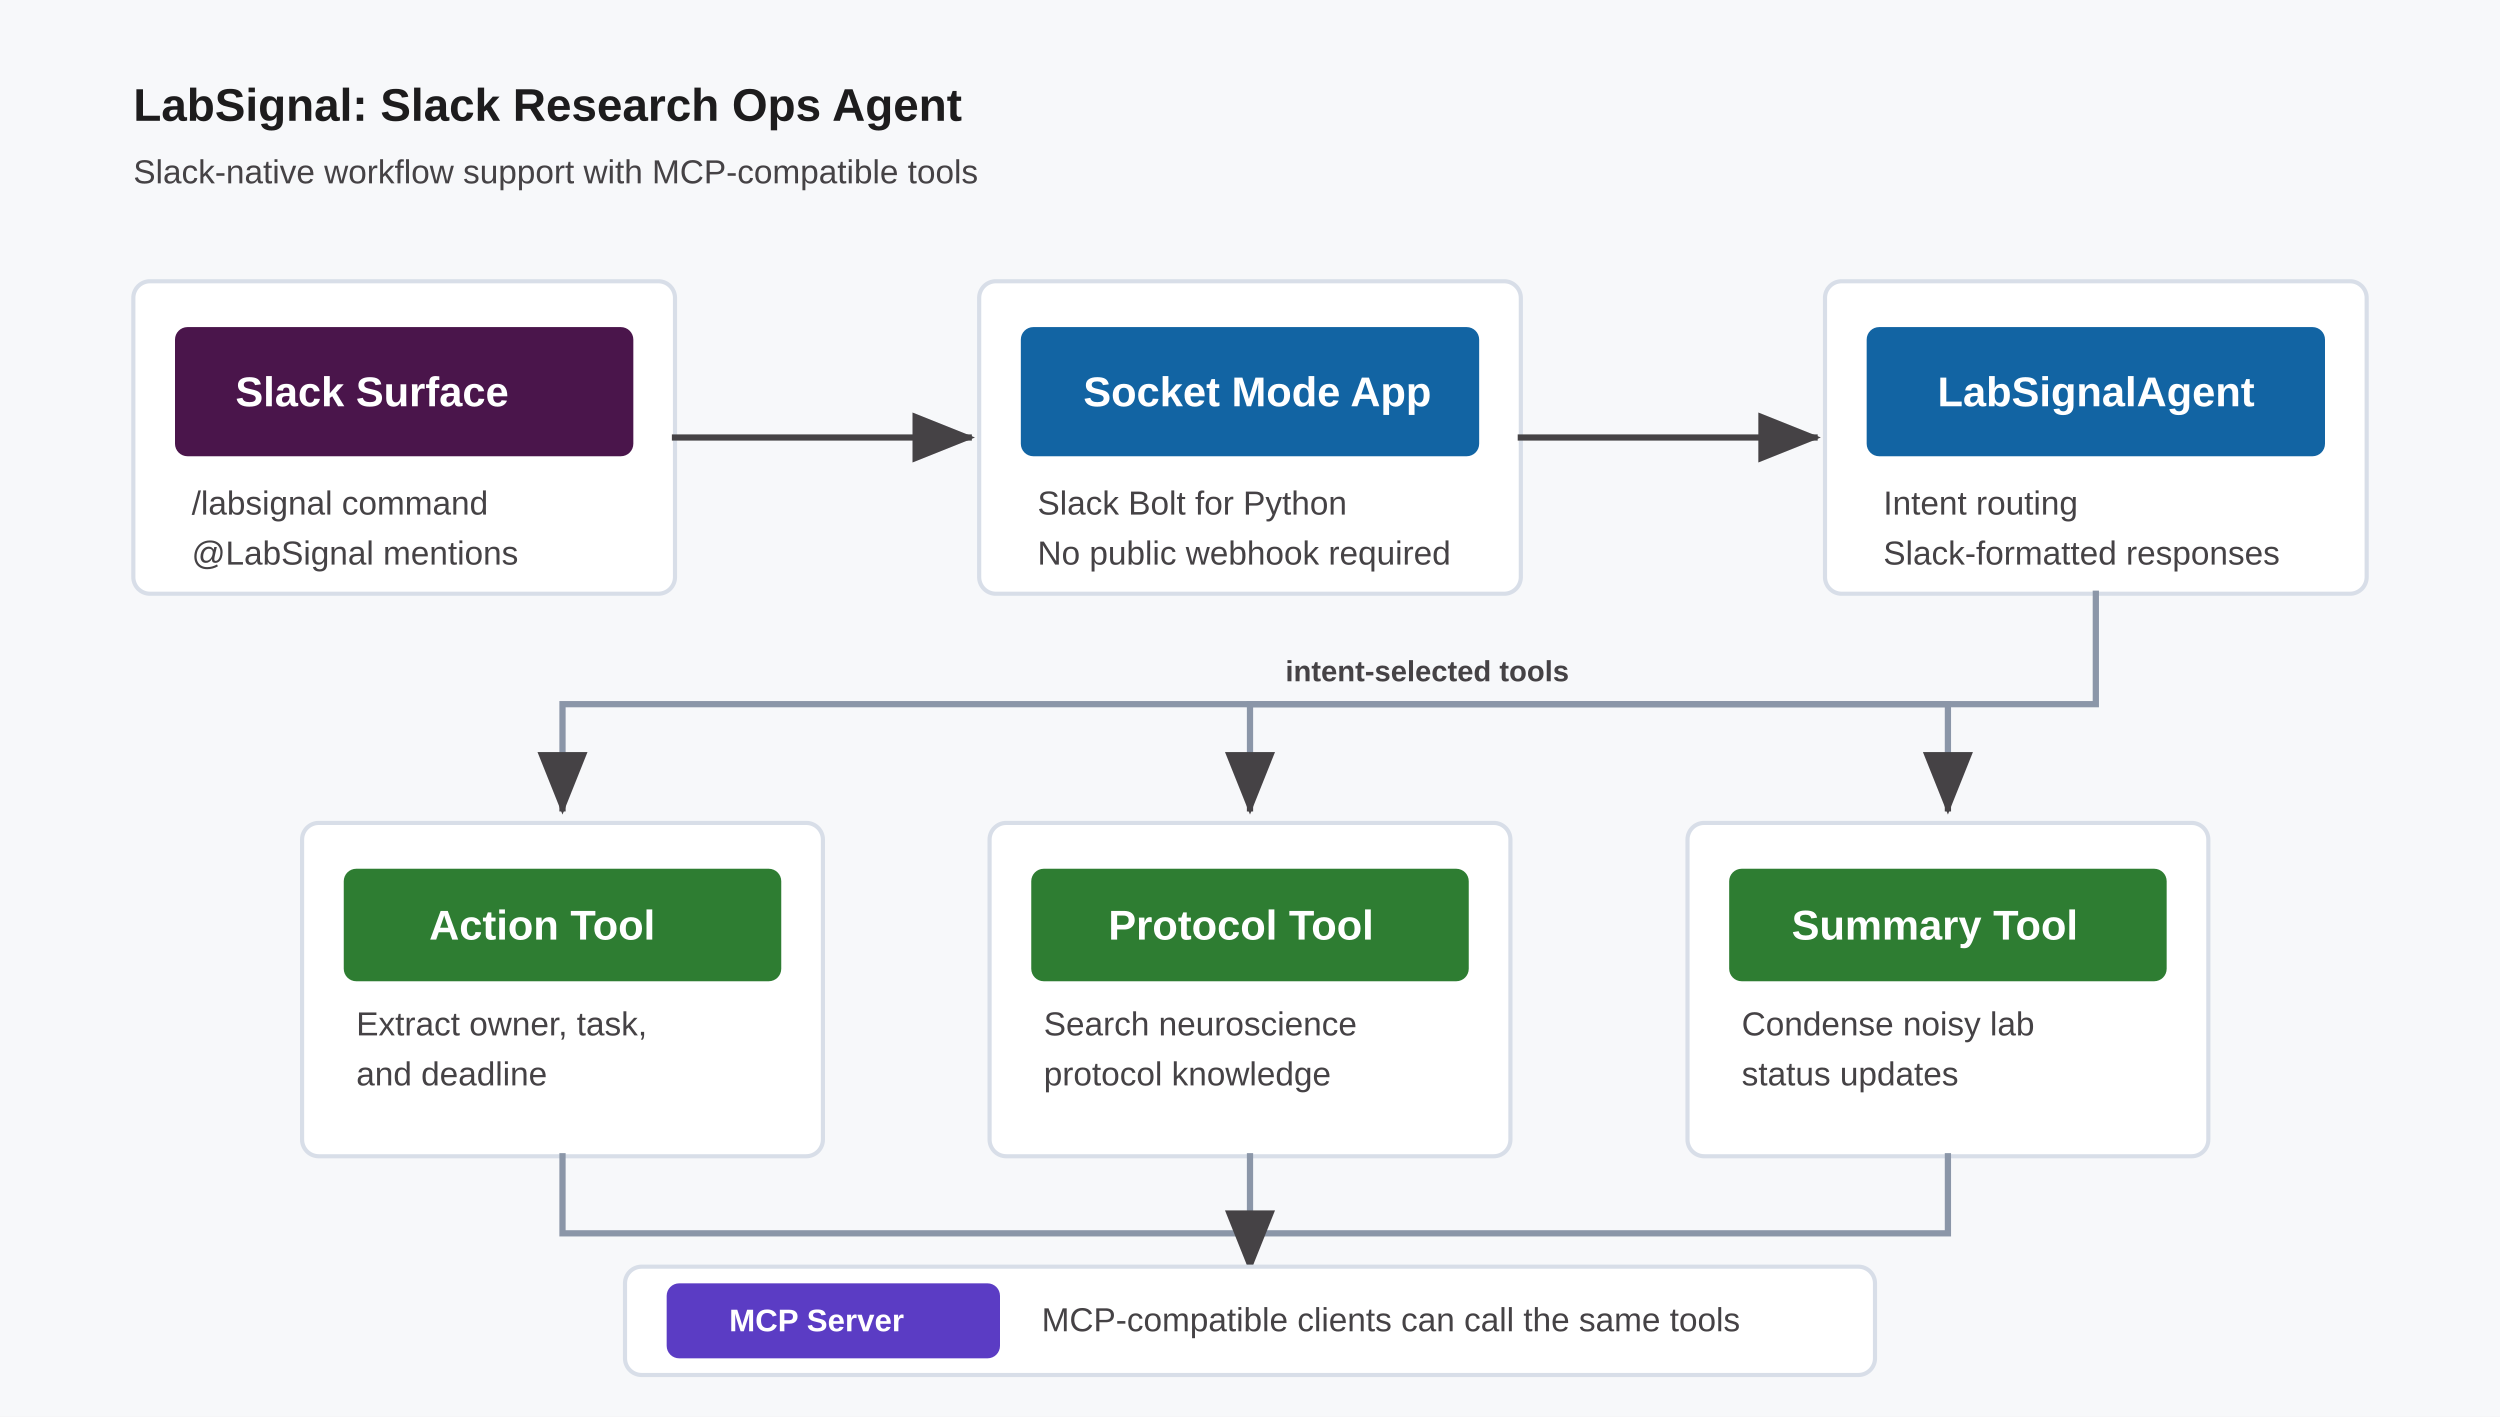
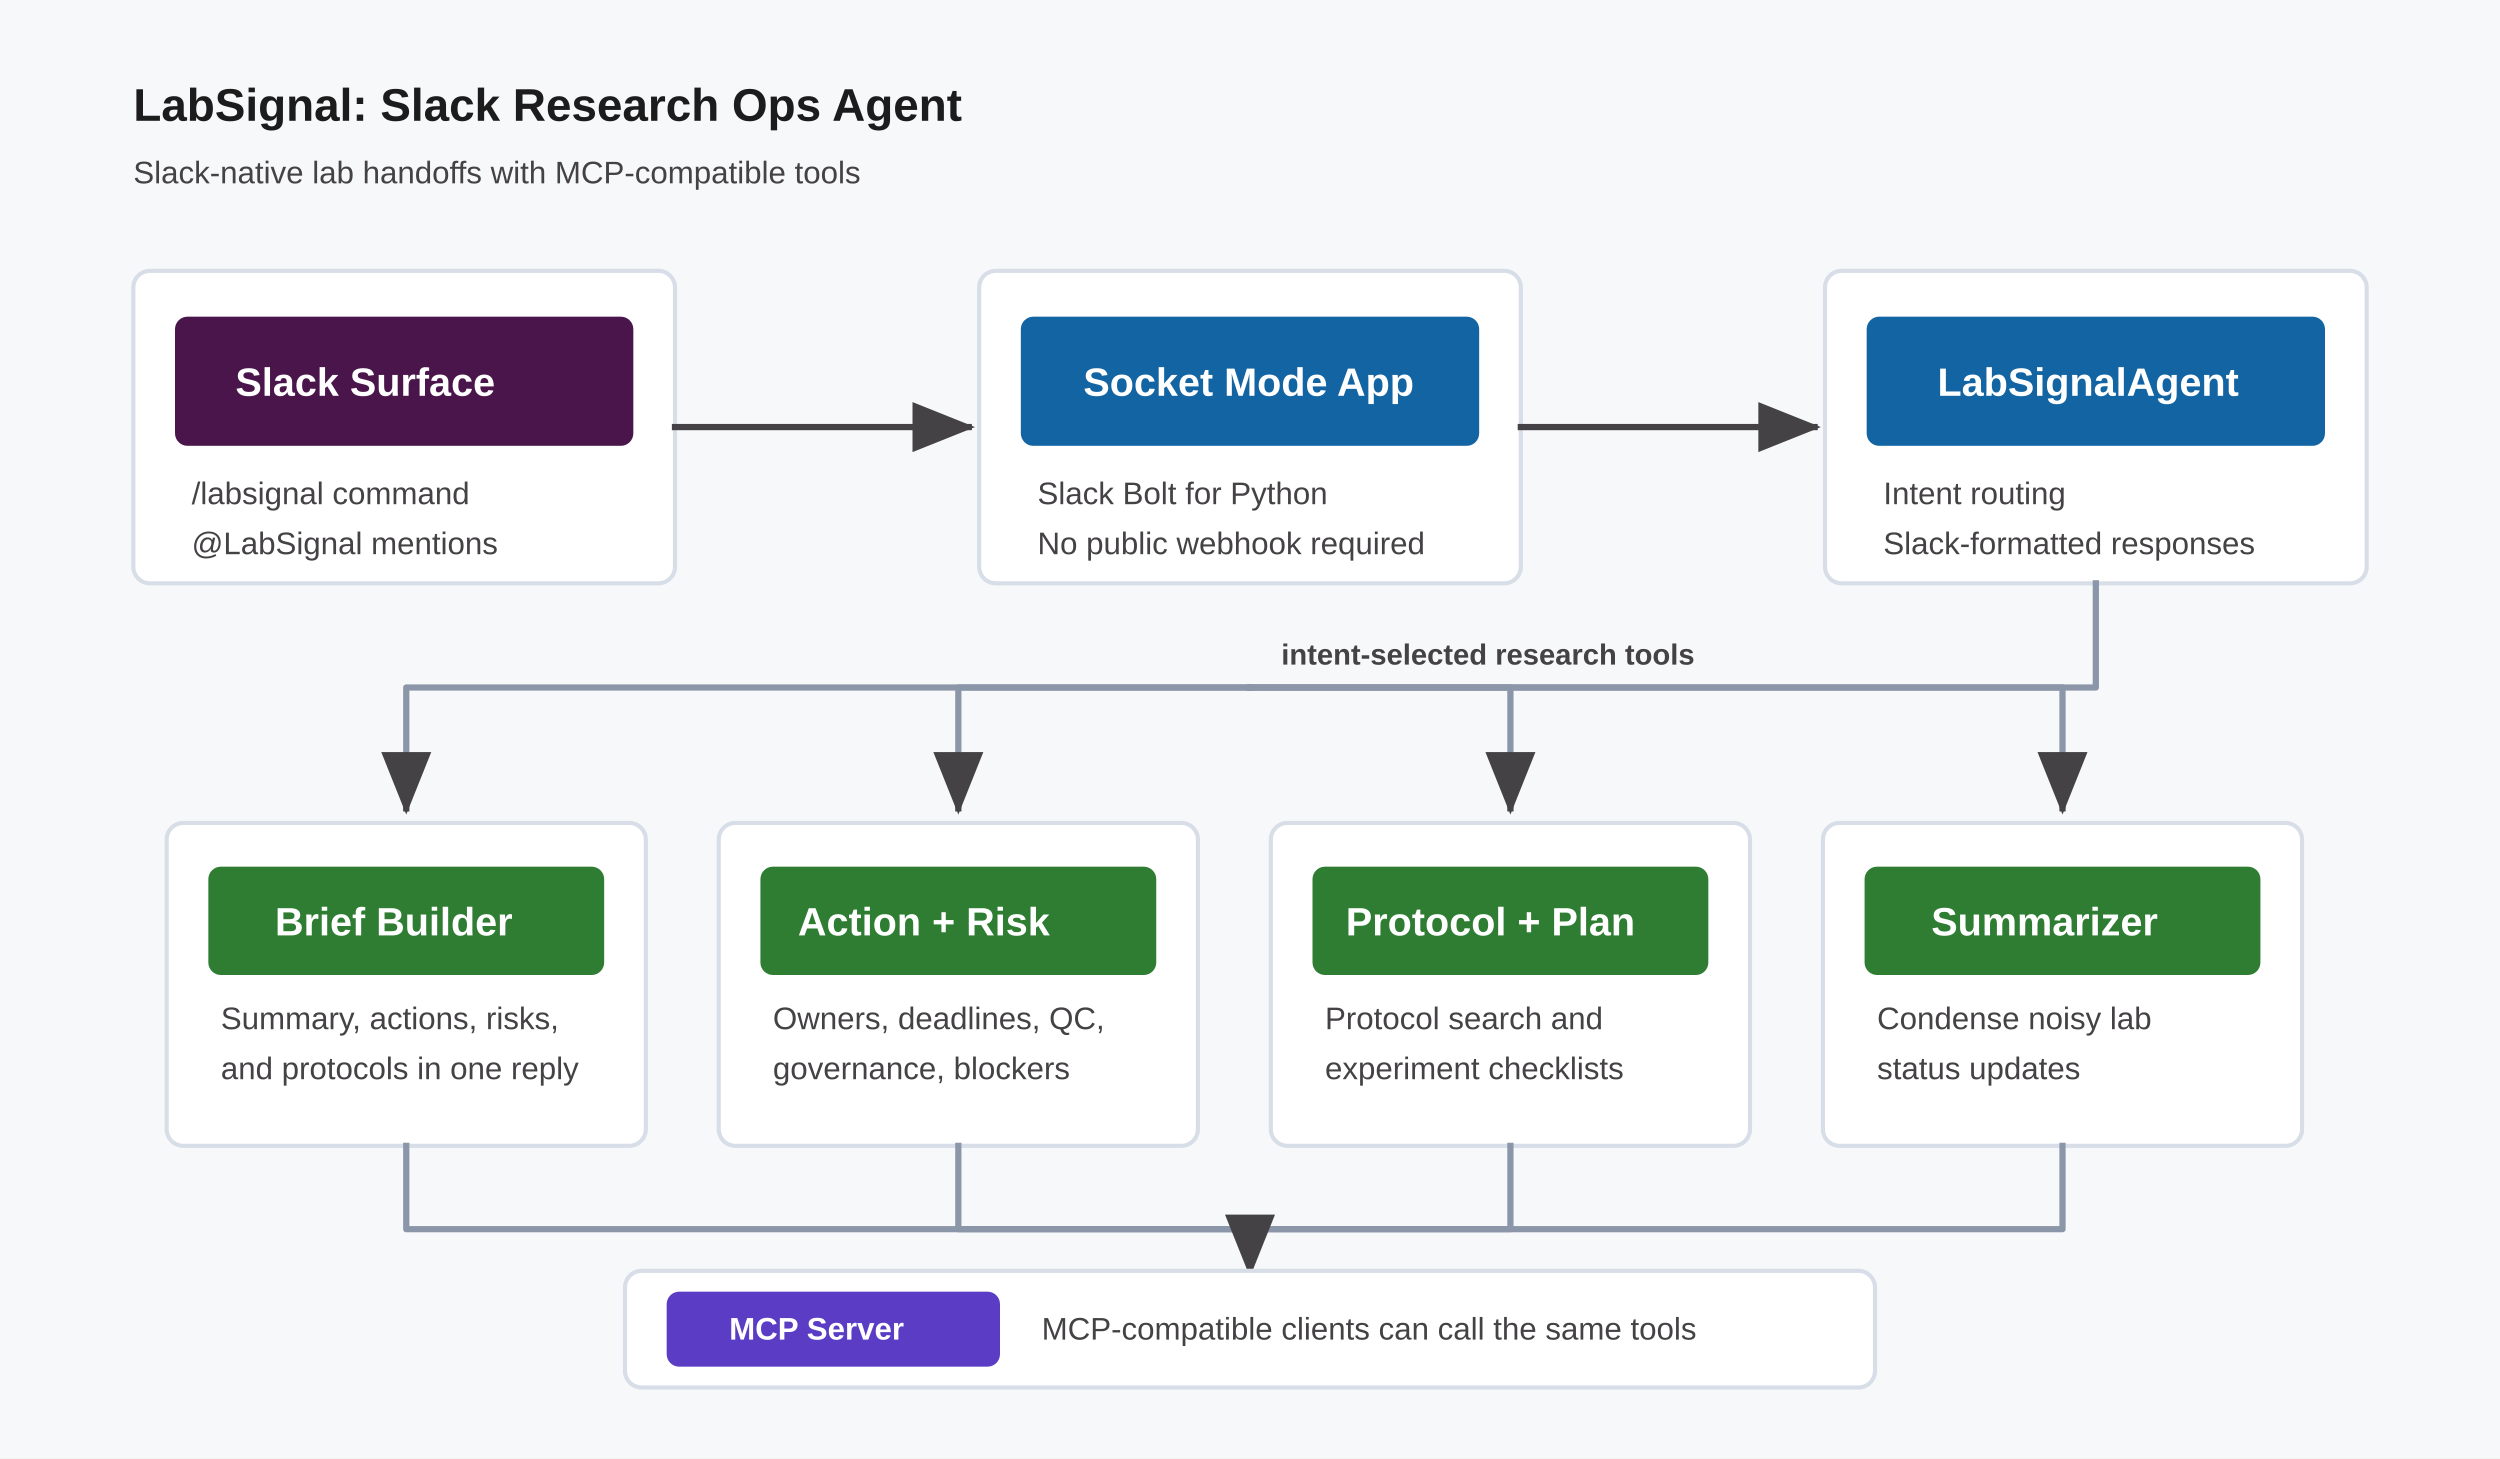
- <svg xmlns="http://www.w3.org/2000/svg" width="1200" height="680" viewBox="0 0 1200 680" role="img" aria-labelledby="title desc">
+ <svg xmlns="http://www.w3.org/2000/svg" width="1200" height="700" viewBox="0 0 1200 700" role="img" aria-labelledby="title desc">
  <defs>
    <style>
      .bg { fill: #f7f8fa; }
      .panel { fill: #ffffff; stroke: #d8dee8; stroke-width: 2; }
      .slack { fill: #4a154b; }
      .agent { fill: #1264a3; }
      .tool { fill: #2e7d32; }
      .mcp { fill: #5b3cc4; }
      .text { fill: #1d1c1d; font-family: Arial, sans-serif; font-size: 22px; font-weight: 700; }
-       .small { fill: #454245; font-family: Arial, sans-serif; font-size: 16px; }
-       .white { fill: #ffffff; font-family: Arial, sans-serif; font-size: 20px; font-weight: 700; }
+       .small { fill: #454245; font-family: Arial, sans-serif; font-size: 15px; }
+       .white { fill: #ffffff; font-family: Arial, sans-serif; font-size: 19px; font-weight: 700; }
      .whiteSmall { fill: #ffffff; font-family: Arial, sans-serif; font-size: 15px; font-weight: 700; }
      .arrow { stroke: #454245; stroke-width: 3; fill: none; marker-end: url(#arrowhead); stroke-linecap: square; stroke-linejoin: round; }
-       .bus { stroke: #8b96a8; stroke-width: 3; fill: none; stroke-linecap: square; }
+       .bus { stroke: #8b96a8; stroke-width: 3; fill: none; stroke-linecap: square; stroke-linejoin: round; }
      .label { fill: #454245; font-family: Arial, sans-serif; font-size: 14px; font-weight: 700; }
    </style>
    <marker id="arrowhead" markerWidth="10" markerHeight="8" refX="9" refY="4" orient="auto" markerUnits="strokeWidth">
      <path d="M0,0 L10,4 L0,8 Z" fill="#454245" />
    </marker>
  </defs>
-   <rect class="bg" x="0" y="0" width="1200" height="680" />
+   <rect class="bg" x="0" y="0" width="1200" height="700" />
  <text class="text" x="64" y="58">LabSignal: Slack Research Ops Agent</text>
-   <text class="small" x="64" y="88">Slack-native workflow support with MCP-compatible tools</text>
-   <rect class="panel" x="64" y="135" width="260" height="150" rx="8" />
-   <rect class="slack" x="84" y="157" width="220" height="62" rx="6" />
-   <text class="white" x="113" y="195">Slack Surface</text>
-   <text class="small" x="92" y="247">/labsignal command</text>
-   <text class="small" x="92" y="271">@LabSignal mentions</text>
-   <rect class="panel" x="470" y="135" width="260" height="150" rx="8" />
-   <rect class="agent" x="490" y="157" width="220" height="62" rx="6" />
-   <text class="white" x="520" y="195">Socket Mode App</text>
-   <text class="small" x="498" y="247">Slack Bolt for Python</text>
-   <text class="small" x="498" y="271">No public webhook required</text>
-   <rect class="panel" x="876" y="135" width="260" height="150" rx="8" />
-   <rect class="agent" x="896" y="157" width="220" height="62" rx="6" />
-   <text class="white" x="930" y="195">LabSignalAgent</text>
-   <text class="small" x="904" y="247">Intent routing</text>
-   <text class="small" x="904" y="271">Slack-formatted responses</text>
-   <path class="arrow" d="M324 210 H465" />
-   <path class="arrow" d="M730 210 H871" />
-   <path class="bus" d="M1006 285 V338 H600 V365" />
-   <path class="bus" d="M600 338 H270 V365" />
-   <path class="bus" d="M600 338 H935 V365" />
-   <path class="arrow" d="M270 365 V388" />
-   <path class="arrow" d="M600 365 V388" />
-   <path class="arrow" d="M935 365 V388" />
-   <text class="label" x="617" y="327">intent-selected tools</text>
-   <rect class="panel" x="145" y="395" width="250" height="160" rx="8" />
-   <rect class="tool" x="165" y="417" width="210" height="54" rx="6" />
-   <text class="white" x="206" y="451">Action Tool</text>
-   <text class="small" x="171" y="497">Extract owner, task,</text>
-   <text class="small" x="171" y="521">and deadline</text>
-   <rect class="panel" x="475" y="395" width="250" height="160" rx="8" />
-   <rect class="tool" x="495" y="417" width="210" height="54" rx="6" />
-   <text class="white" x="532" y="451">Protocol Tool</text>
-   <text class="small" x="501" y="497">Search neuroscience</text>
-   <text class="small" x="501" y="521">protocol knowledge</text>
-   <rect class="panel" x="810" y="395" width="250" height="160" rx="8" />
-   <rect class="tool" x="830" y="417" width="210" height="54" rx="6" />
-   <text class="white" x="860" y="451">Summary Tool</text>
-   <text class="small" x="836" y="497">Condense noisy lab</text>
-   <text class="small" x="836" y="521">status updates</text>
-   <path class="bus" d="M270 555 V592 H600" />
-   <path class="bus" d="M600 555 V592" />
-   <path class="bus" d="M935 555 V592 H600" />
-   <path class="arrow" d="M600 592 V608" />
-   <rect class="panel" x="300" y="608" width="600" height="52" rx="8" />
-   <rect class="mcp" x="320" y="616" width="160" height="36" rx="6" />
-   <text class="whiteSmall" x="350" y="639">MCP Server</text>
-   <text class="small" x="500" y="639">MCP-compatible clients can call the same tools</text>
+   <text class="small" x="64" y="88">Slack-native lab handoffs with MCP-compatible tools</text>
+   <rect class="panel" x="64" y="130" width="260" height="150" rx="8" />
+   <rect class="slack" x="84" y="152" width="220" height="62" rx="6" />
+   <text class="white" x="113" y="190">Slack Surface</text>
+   <text class="small" x="92" y="242">/labsignal command</text>
+   <text class="small" x="92" y="266">@LabSignal mentions</text>
+   <rect class="panel" x="470" y="130" width="260" height="150" rx="8" />
+   <rect class="agent" x="490" y="152" width="220" height="62" rx="6" />
+   <text class="white" x="520" y="190">Socket Mode App</text>
+   <text class="small" x="498" y="242">Slack Bolt for Python</text>
+   <text class="small" x="498" y="266">No public webhook required</text>
+   <rect class="panel" x="876" y="130" width="260" height="150" rx="8" />
+   <rect class="agent" x="896" y="152" width="220" height="62" rx="6" />
+   <text class="white" x="930" y="190">LabSignalAgent</text>
+   <text class="small" x="904" y="242">Intent routing</text>
+   <text class="small" x="904" y="266">Slack-formatted responses</text>
+   <path class="arrow" d="M324 205 H465" />
+   <path class="arrow" d="M730 205 H871" />
+   <path class="bus" d="M1006 280 V330 H600" />
+   <path class="bus" d="M600 330 H195 V363" />
+   <path class="bus" d="M600 330 H460 V363" />
+   <path class="bus" d="M600 330 H725 V363" />
+   <path class="bus" d="M600 330 H990 V363" />
+   <path class="arrow" d="M195 363 V388" />
+   <path class="arrow" d="M460 363 V388" />
+   <path class="arrow" d="M725 363 V388" />
+   <path class="arrow" d="M990 363 V388" />
+   <text class="label" x="615" y="319">intent-selected research tools</text>
+   <rect class="panel" x="80" y="395" width="230" height="155" rx="8" />
+   <rect class="tool" x="100" y="416" width="190" height="52" rx="6" />
+   <text class="white" x="132" y="449">Brief Builder</text>
+   <text class="small" x="106" y="494">Summary, actions, risks,</text>
+   <text class="small" x="106" y="518">and protocols in one reply</text>
+   <rect class="panel" x="345" y="395" width="230" height="155" rx="8" />
+   <rect class="tool" x="365" y="416" width="190" height="52" rx="6" />
+   <text class="white" x="383" y="449">Action + Risk</text>
+   <text class="small" x="371" y="494">Owners, deadlines, QC,</text>
+   <text class="small" x="371" y="518">governance, blockers</text>
+   <rect class="panel" x="610" y="395" width="230" height="155" rx="8" />
+   <rect class="tool" x="630" y="416" width="190" height="52" rx="6" />
+   <text class="white" x="646" y="449">Protocol + Plan</text>
+   <text class="small" x="636" y="494">Protocol search and</text>
+   <text class="small" x="636" y="518">experiment checklists</text>
+   <rect class="panel" x="875" y="395" width="230" height="155" rx="8" />
+   <rect class="tool" x="895" y="416" width="190" height="52" rx="6" />
+   <text class="white" x="927" y="449">Summarizer</text>
+   <text class="small" x="901" y="494">Condense noisy lab</text>
+   <text class="small" x="901" y="518">status updates</text>
+   <path class="bus" d="M195 550 V590 H600" />
+   <path class="bus" d="M460 550 V590 H600" />
+   <path class="bus" d="M725 550 V590 H600" />
+   <path class="bus" d="M990 550 V590 H600" />
+   <path class="arrow" d="M600 590 V610" />
+   <rect class="panel" x="300" y="610" width="600" height="56" rx="8" />
+   <rect class="mcp" x="320" y="620" width="160" height="36" rx="6" />
+   <text class="whiteSmall" x="350" y="643">MCP Server</text>
+   <text class="small" x="500" y="643">MCP-compatible clients can call the same tools</text>
</svg>
